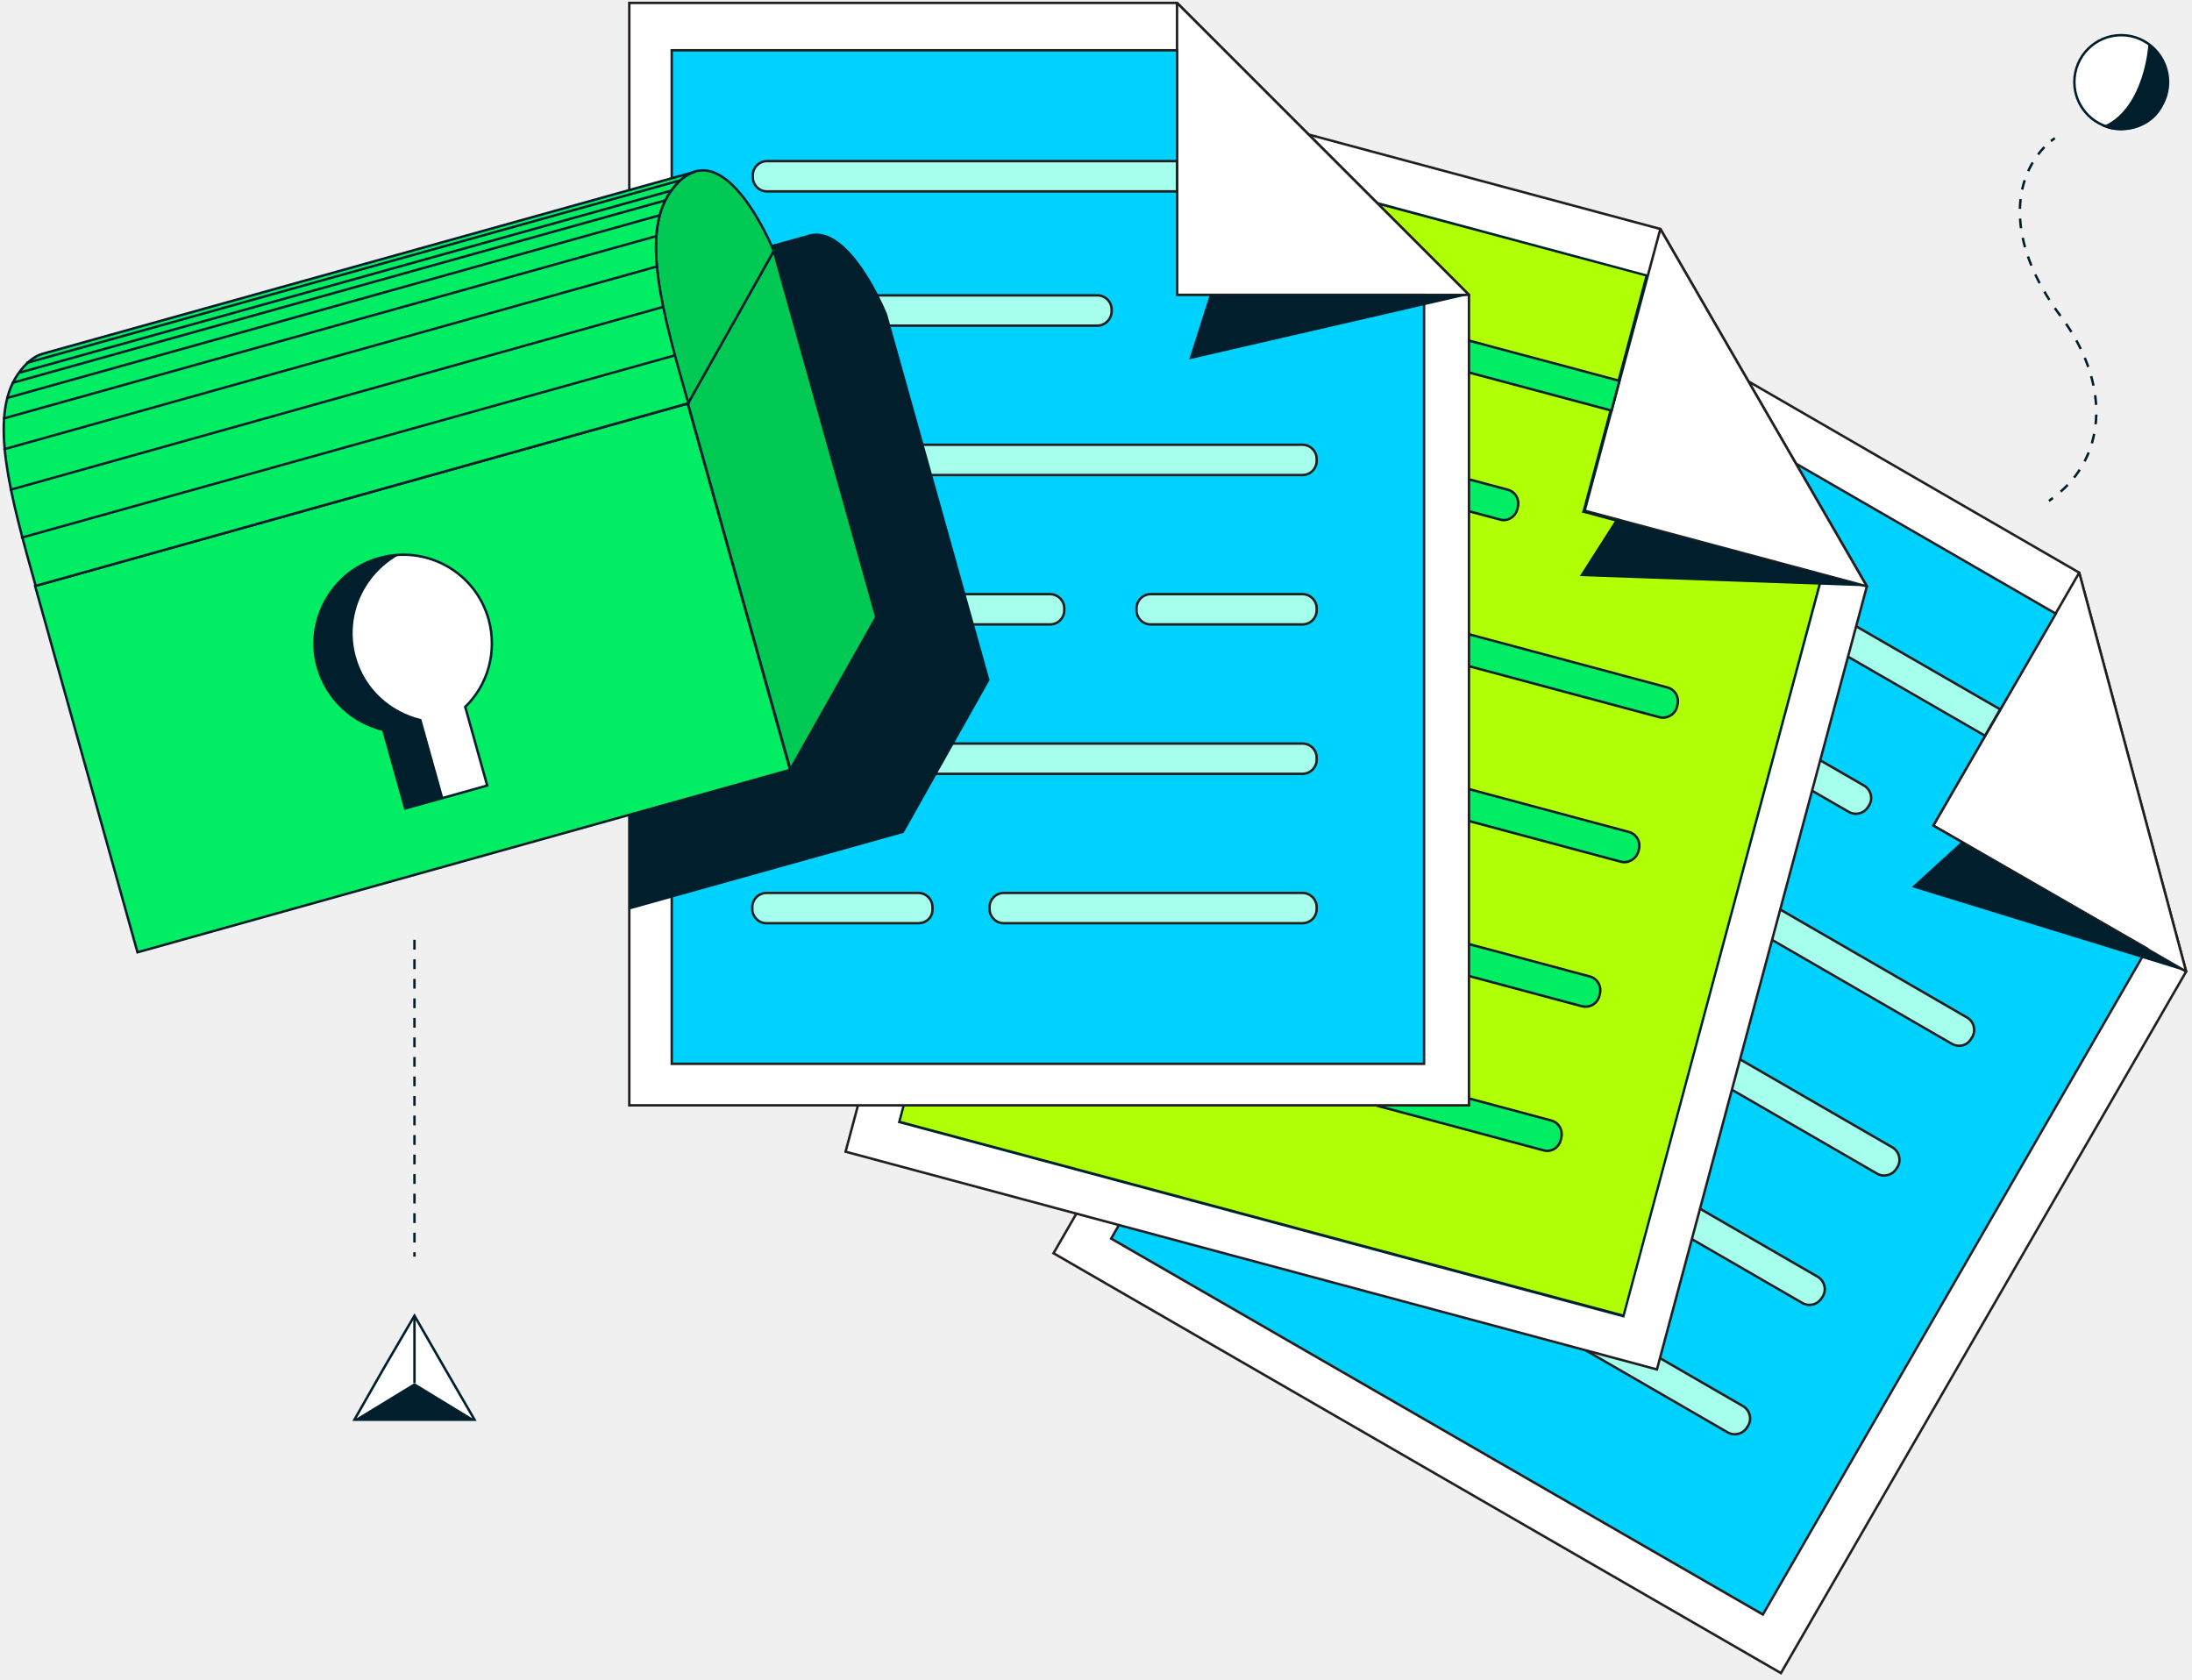
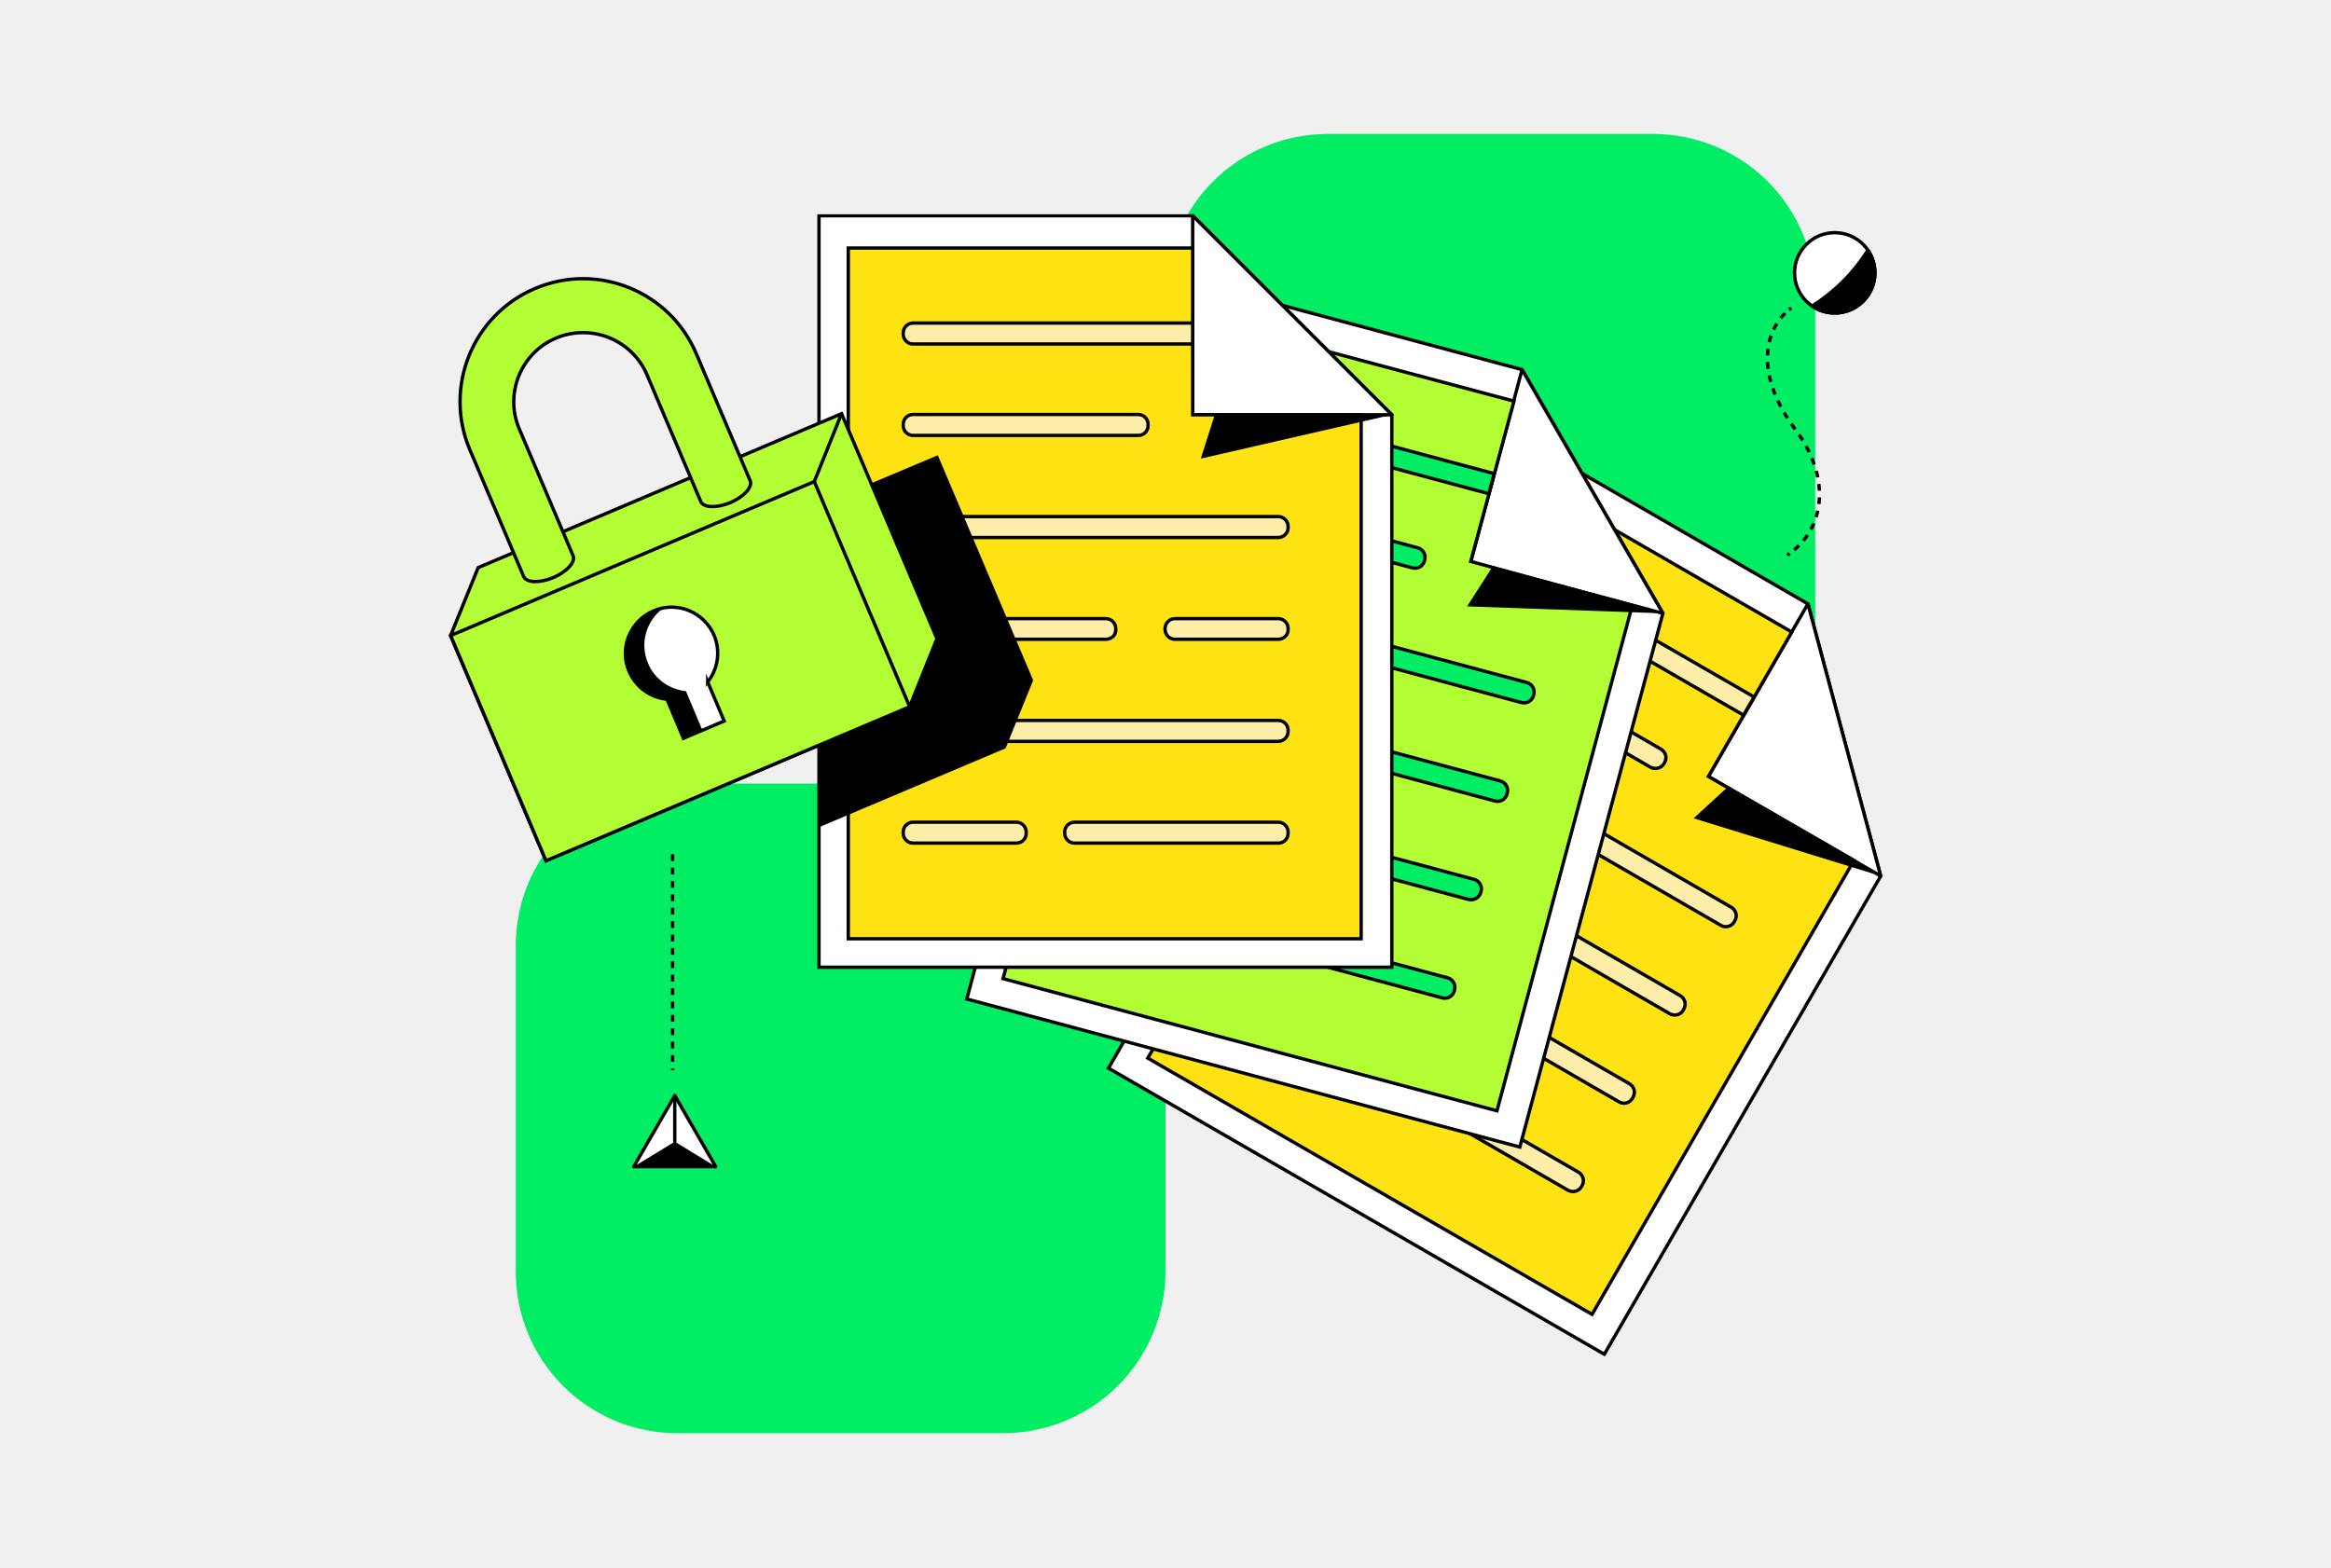
- <svg xmlns="http://www.w3.org/2000/svg" width="449" height="344" viewBox="0 0 449 344" fill="none">
-   <path d="M84.9 192.5V257.4" stroke="#001E2B" stroke-width="0.5" stroke-miterlimit="10" stroke-dasharray="2 2" />
-   <path d="M328.7 61.1L215.8 256.7L364.8 342.7L447.8 199L425.9 117.3L328.7 61.1Z" fill="white" stroke="#231F20" stroke-width="0.5" stroke-miterlimit="10" />
-   <path d="M447.8 199L425.9 117.3L396 169.1L447.8 199Z" fill="white" stroke="#231F20" stroke-width="0.5" stroke-miterlimit="10" stroke-linejoin="round" />
-   <path d="M421.1 125.7L331.4 73.9L227.6 253.7L361.1 330.7L439.8 194.3L396 169.1L421.1 125.7Z" fill="#00D2FF" stroke="#231F20" stroke-width="0.5" stroke-miterlimit="10" />
-   <path d="M401.8 172.4L391.6 181.7L447.8 199L401.8 172.4Z" fill="#001E2B" />
-   <path d="M406.6 150.7L333.8 108.7C332.4 107.9 331.9 106.1 332.7 104.7L332.9 104.4C333.7 103 335.5 102.5 336.9 103.3L409.7 145.3L406.6 150.7Z" fill="#A6FFEC" stroke="#231F20" stroke-width="0.5" stroke-miterlimit="10" />
-   <path d="M378.7 166.3L320.1 132.5C318.7 131.7 318.2 129.9 319 128.5L319.2 128.2C320 126.8 321.8 126.3 323.2 127.1L381.8 160.9C383.2 161.7 383.7 163.5 382.9 164.9L382.7 165.2C381.9 166.6 380.1 167.1 378.7 166.3Z" fill="#A6FFEC" stroke="#231F20" stroke-width="0.5" stroke-miterlimit="10" />
-   <path d="M399.8 213.8L304.8 158.9C303.4 158.1 302.9 156.3 303.7 154.9L303.9 154.6C304.7 153.2 306.5 152.7 307.9 153.5L402.9 208.4C404.3 209.2 404.8 211 404 212.4L403.8 212.7C403 214.2 401.2 214.6 399.8 213.8Z" fill="#A6FFEC" stroke="#231F20" stroke-width="0.5" stroke-miterlimit="10" />
-   <path d="M369.2 266.9L274.2 212C272.8 211.2 272.3 209.4 273.1 208L273.3 207.7C274.1 206.3 275.9 205.8 277.3 206.6L372.3 261.5C373.7 262.3 374.2 264.1 373.4 265.5L373.2 265.8C372.4 267.2 370.6 267.7 369.2 266.9Z" fill="#A6FFEC" stroke="#231F20" stroke-width="0.5" stroke-miterlimit="10" />
-   <path d="M384.5 240.4L289.5 185.5C288.1 184.7 287.6 182.9 288.4 181.5L288.6 181.2C289.4 179.8 291.2 179.3 292.6 180.1L387.6 235C389 235.8 389.5 237.6 388.7 239L388.5 239.3C387.7 240.7 385.9 241.2 384.5 240.4Z" fill="#A6FFEC" stroke="#231F20" stroke-width="0.5" stroke-miterlimit="10" />
-   <path d="M353.9 293.4L258.9 238.5C257.5 237.7 257 235.9 257.8 234.5L258 234.2C258.8 232.8 260.6 232.3 262 233.1L357 288C358.4 288.8 358.9 290.6 358.1 292L357.9 292.3C357.1 293.7 355.3 294.2 353.9 293.4Z" fill="#A6FFEC" stroke="#231F20" stroke-width="0.5" stroke-miterlimit="10" />
-   <path d="M231.7 17.8L173.2 235.9L339.4 280.5L382.4 120.1L340.1 46.9L231.7 17.8Z" fill="white" stroke="#231F20" stroke-width="0.5" stroke-miterlimit="10" />
-   <path d="M382.4 120.1L340.1 46.9L324.6 104.6L382.4 120.1Z" fill="white" stroke="#231F20" stroke-width="0.5" stroke-miterlimit="10" stroke-linejoin="round" />
-   <path d="M184.2 229.8L237.8 29.8L337.3 56.4L324.3 104.8L373.2 117.9L332.5 269.5L184.2 229.8Z" fill="#B1FF05" />
-   <path d="M238 30.1L337 56.6L324.2 104.5L324 105L324.5 105.1L372.9 118.1L332.4 269.2L184.5 229.6L238 30.1ZM237.6 29.4L183.9 230L332.7 269.9L373.5 117.8L324.7 104.7L337.7 56.3L237.6 29.4Z" fill="#00222F" />
-   <path d="M331 106.4L323.6 118L382.4 120.1L331 106.4Z" fill="#001E2B" />
-   <path d="M330.1 84.1L248.9 62.4C247.3 62 246.4 60.4 246.8 58.8L246.9 58.4C247.3 56.8 248.9 55.9 250.5 56.3L331.7 78L330.1 84.1Z" fill="#00ED64" stroke="#001E2B" stroke-width="0.5" stroke-miterlimit="10" />
-   <path d="M307.2 106.4L241.8 88.9C240.2 88.5 239.3 86.9 239.7 85.3L239.8 84.9C240.2 83.3 241.8 82.4 243.4 82.8L308.8 100.3C310.4 100.7 311.3 102.3 310.9 103.9L310.8 104.3C310.4 105.9 308.7 106.9 307.2 106.4Z" fill="#00ED64" stroke="#001E2B" stroke-width="0.5" stroke-miterlimit="10" />
-   <path d="M339.9 146.9L233.9 118.5C232.3 118.1 231.4 116.5 231.8 114.9L231.9 114.5C232.3 112.9 233.9 112 235.5 112.4L341.5 140.8C343.1 141.2 344 142.8 343.6 144.4L343.5 144.8C343.1 146.4 341.4 147.3 339.9 146.9Z" fill="#00ED64" stroke="#001E2B" stroke-width="0.5" stroke-miterlimit="10" />
-   <path d="M324 206.1L218 177.7C216.4 177.3 215.5 175.7 215.9 174.1L216 173.7C216.4 172.1 218 171.2 219.6 171.6L325.6 200C327.2 200.4 328.1 202 327.7 203.6L327.6 204C327.2 205.6 325.6 206.5 324 206.1Z" fill="#00ED64" stroke="#001E2B" stroke-width="0.5" stroke-miterlimit="10" />
-   <path d="M332 176.5L226 148.1C224.4 147.7 223.5 146.1 223.9 144.5L224 144.1C224.4 142.5 226 141.6 227.6 142L333.6 170.4C335.2 170.8 336.1 172.4 335.7 174L335.6 174.4C335.1 176 333.5 176.9 332 176.5Z" fill="#00ED64" stroke="#001E2B" stroke-width="0.5" stroke-miterlimit="10" />
-   <path d="M316.1 235.6L210.1 207.2C208.5 206.8 207.6 205.2 208 203.6L208.1 203.2C208.5 201.6 210.1 200.7 211.7 201.1L317.7 229.5C319.3 229.9 320.2 231.5 319.8 233.1L319.7 233.5C319.3 235.1 317.7 236.1 316.1 235.6Z" fill="#00ED64" stroke="#001E2B" stroke-width="0.5" stroke-miterlimit="10" />
-   <path d="M128.9 0.6V226.4H300.9V60.4L241.1 0.6H128.9Z" fill="white" stroke="#231F20" stroke-width="0.5" stroke-miterlimit="10" />
-   <path d="M300.9 60.4L241.1 0.6V60.4H300.9Z" fill="white" stroke="#231F20" stroke-width="0.5" stroke-miterlimit="10" stroke-linejoin="round" />
-   <path d="M241.1 10.3H137.6V217.9H291.7V60.4H241.1V10.3Z" fill="#00D2FF" stroke="#231F20" stroke-width="0.5" stroke-miterlimit="10" />
-   <path d="M247.8 60.4L243.6 73.6L300.9 60.4H247.8Z" fill="#001E2B" />
-   <path d="M241.1 39.2H157.1C155.5 39.2 154.2 37.9 154.2 36.3V35.9C154.2 34.3 155.5 33 157.1 33H241.1V39.2Z" fill="#A6FFEC" stroke="#231F20" stroke-width="0.5" stroke-miterlimit="10" />
-   <path d="M224.8 66.7H157.1C155.5 66.7 154.2 65.4 154.2 63.8V63.4C154.2 61.8 155.5 60.5 157.1 60.5H224.8C226.4 60.5 227.7 61.8 227.7 63.4V63.8C227.7 65.3 226.4 66.7 224.8 66.7Z" fill="#A6FFEC" stroke="#231F20" stroke-width="0.5" stroke-miterlimit="10" />
-   <path d="M266.8 97.3H157.1C155.5 97.3 154.2 96 154.2 94.4V94C154.2 92.4 155.5 91.1 157.1 91.1H266.8C268.4 91.1 269.7 92.4 269.7 94V94.4C269.7 96 268.4 97.3 266.8 97.3Z" fill="#A6FFEC" stroke="#231F20" stroke-width="0.5" stroke-miterlimit="10" />
-   <path d="M266.8 158.5H157.1C155.5 158.5 154.2 157.2 154.2 155.6V155.2C154.2 153.6 155.5 152.3 157.1 152.3H266.8C268.4 152.3 269.7 153.6 269.7 155.2V155.6C269.7 157.2 268.4 158.5 266.8 158.5Z" fill="#A6FFEC" stroke="#231F20" stroke-width="0.5" stroke-miterlimit="10" />
-   <path d="M215.1 127.9H157.1C155.5 127.9 154.2 126.6 154.2 125V124.6C154.2 123 155.5 121.7 157.1 121.7H215.1C216.7 121.7 218 123 218 124.6V125C218 126.6 216.7 127.9 215.1 127.9Z" fill="#A6FFEC" stroke="#231F20" stroke-width="0.5" stroke-miterlimit="10" />
-   <path d="M266.8 127.9H235.7C234.1 127.9 232.8 126.6 232.8 125V124.6C232.8 123 234.1 121.7 235.7 121.7H266.8C268.4 121.7 269.7 123 269.7 124.6V125C269.7 126.6 268.4 127.9 266.8 127.9Z" fill="#A6FFEC" stroke="#231F20" stroke-width="0.5" stroke-miterlimit="10" />
-   <path d="M188.1 189.1H157C155.4 189.1 154.1 187.8 154.1 186.2V185.8C154.1 184.2 155.4 182.9 157 182.9H188.1C189.7 182.9 191 184.2 191 185.8V186.2C191.1 187.8 189.8 189.1 188.1 189.1Z" fill="#A6FFEC" stroke="#231F20" stroke-width="0.5" stroke-miterlimit="10" />
-   <path d="M266.8 189.1H205.6C204 189.1 202.7 187.8 202.7 186.2V185.8C202.7 184.2 204 182.9 205.6 182.9H266.8C268.4 182.9 269.7 184.2 269.7 185.8V186.2C269.7 187.8 268.4 189.1 266.8 189.1Z" fill="#A6FFEC" stroke="#231F20" stroke-width="0.5" stroke-miterlimit="10" />
-   <path d="M434.5 26.4C439.802 26.4 444.1 22.102 444.1 16.8C444.1 11.498 439.802 7.2 434.5 7.2C429.198 7.2 424.9 11.498 424.9 16.8C424.9 22.102 429.198 26.4 434.5 26.4Z" fill="white" stroke="#001E2B" stroke-width="0.5" stroke-miterlimit="10" />
-   <path d="M440.3 9.3C440.3 9.3 439.5 22 431.3 25.9C434.5 27.2 440.8 26.4 443 21.1C445.2 15.8 442.9 11.9 440.3 9.3Z" fill="#001E2B" stroke="#001E2B" stroke-width="0.5" stroke-miterlimit="10" />
-   <path d="M419.7 102.6C420 102.4 420.2 102.2 420.5 102" stroke="#001E2B" stroke-width="0.5" stroke-miterlimit="10" />
-   <path d="M422.1 100.7C431.2 92.8 432.4 78.7 422.2 64.9C410.6 49.4 412.2 36.3 419.4 29.5" stroke="#001E2B" stroke-width="0.5" stroke-miterlimit="10" stroke-dasharray="1.99 1.99" />
-   <path d="M420.1 28.9C420.4 28.7 420.6 28.5 420.9 28.3" stroke="#001E2B" stroke-width="0.5" stroke-miterlimit="10" />
-   <path d="M84.9 269.5L91 280.1L97.2 290.8H84.9H72.6L78.7 280.1L84.9 269.5Z" fill="white" stroke="#001E2B" stroke-width="0.5" stroke-miterlimit="10" />
-   <path d="M84.9 283.3L72.6 290.8H97.2L84.9 283.3Z" fill="#001E2B" />
-   <path d="M84.9 283.3V269.5" stroke="#001E2B" stroke-width="0.5" stroke-miterlimit="10" />
-   <path d="M128.9 58.3V186.3L185.1 170.6L202.7 139.3L181.7 64.3C181.7 64.3 174.1 45.4 165.5 48.1L128.9 58.3ZM160.5 52.2C158 55.7 157.3 60.5 157.6 66.2C157.7 67.2 157.8 68.3 157.9 69.4C158 70.5 158.2 71.6 158.4 72.8C158.2 71.7 158 70.5 157.9 69.4C157.8 68.3 157.7 67.2 157.6 66.2C157.3 60.6 158 55.8 160.5 52.2Z" fill="#001E2B" />
-   <path d="M140.872 82.668L7.194 120.033L28.165 195.058L161.843 157.694L140.872 82.668Z" fill="#00ED64" stroke="#001E2B" stroke-width="0.5" stroke-miterlimit="10" />
-   <path d="M140.9 82.6L158.5 51.4L179.5 126.4L161.9 157.6L140.9 82.6Z" fill="#00C954" stroke="#001E2B" stroke-width="0.5" stroke-miterlimit="10" />
-   <path d="M95.3 144.8L99.8 160.9L83 165.6L78.5 149.5C72.3 148 67 143.3 65.1 136.7C62.4 127.1 68 117 77.7 114.3C87.4 111.6 97.4 117.2 100.1 126.9C101.9 133.6 99.9 140.3 95.3 144.8Z" fill="white" stroke="#00222F" stroke-width="0.5" stroke-miterlimit="10" />
-   <path d="M72.9 134.5C74.7 141.1 80 145.8 86.3 147.3L90.8 163.4L83 165.6L78.5 149.5C72.3 148 67 143.3 65.1 136.7C62.4 127.1 68 117 77.7 114.3C79 113.9 80.4 113.7 81.7 113.7C74.5 117.7 70.6 126.2 72.9 134.5Z" fill="#001E2B" />
-   <path d="M158.5 51.4L140.9 82.7C135.7 64.2 131.2 48 137.3 39.3C147.7 24.6 158.5 51.4 158.5 51.4Z" fill="#00C954" stroke="#001E2B" stroke-width="0.5" stroke-miterlimit="10" />
-   <path d="M137.3 39.3C139 36.9 140.6 35.7 142.3 35.2L8.6 72.5C7 73 5.3 74.3 3.7 76.6C-2.4 85.3 2.1 101.4 7.3 120L141 82.6C135.7 64.1 131.2 48 137.3 39.3Z" fill="#00ED64" stroke="#001E2B" stroke-width="0.5" stroke-miterlimit="10" />
-   <path d="M4.5 110.1L138.2 72.8" stroke="#001E2B" stroke-width="0.5" stroke-miterlimit="10" stroke-linecap="round" />
-   <path d="M2.2 100.3L135.7 62.9" stroke="#001E2B" stroke-width="0.5" stroke-miterlimit="10" stroke-linecap="round" />
-   <path d="M0.9 92L134.5 54.6" stroke="#001E2B" stroke-width="0.5" stroke-miterlimit="10" stroke-linecap="round" />
-   <path d="M0.8 85.7L134.3 48.4" stroke="#001E2B" stroke-width="0.5" stroke-miterlimit="10" stroke-linecap="round" />
-   <path d="M1.5 81.5L135.1 44.1" stroke="#001E2B" stroke-width="0.5" stroke-miterlimit="10" stroke-linecap="round" />
-   <path d="M2.6 78.4L136.1 41.1" stroke="#001E2B" stroke-width="0.5" stroke-miterlimit="10" stroke-linecap="round" />
-   <path d="M4.1 76.3L137.3 39.1" stroke="#001E2B" stroke-width="0.5" stroke-miterlimit="10" stroke-linecap="round" />
-   <path d="M5.6 74.3L139.1 37" stroke="#001E2B" stroke-width="0.5" stroke-miterlimit="10" stroke-linecap="round" />
+ <svg xmlns="http://www.w3.org/2000/svg" width="449" height="302" viewBox="0 0 449 302" fill="none">
+   <path d="M318.446 25.805H255.75C247.487 25.805 239.561 29.077 233.705 34.905C227.849 40.734 224.539 48.645 224.5 56.907V119.855C224.502 123.948 223.696 128.002 222.127 131.783C220.558 135.565 218.258 138.999 215.358 141.889C212.459 144.779 209.017 147.067 205.231 148.624C201.444 150.18 197.388 150.973 193.294 150.957H130.597C122.335 150.957 114.409 154.229 108.553 160.057C102.696 165.886 99.387 173.797 99.348 182.059V245.007C99.345 249.104 100.153 253.162 101.725 256.946C103.296 260.73 105.6 264.166 108.505 267.056C111.409 269.947 114.856 272.235 118.647 273.788C122.439 275.342 126.5 276.13 130.597 276.109H193.294C201.549 276.097 209.464 272.82 215.311 266.993C221.157 261.165 224.461 253.261 224.5 245.007V182.059C224.498 177.962 225.306 173.904 226.877 170.12C228.449 166.336 230.753 162.9 233.657 160.009C236.561 157.119 240.008 154.831 243.8 153.277C247.591 151.724 251.652 150.935 255.75 150.957H318.446C326.701 150.945 334.616 147.668 340.463 141.841C346.31 136.013 349.613 128.109 349.652 119.855V56.907C349.613 48.652 346.31 40.748 340.463 34.921C334.616 29.093 326.701 25.816 318.446 25.805Z" fill="#00ED64" />
+   <g clip-path="url(#clip0_56_17082)">
+     <path d="M129.549 164.581V206.162" stroke="black" stroke-width="0.645" stroke-miterlimit="10" stroke-dasharray="1.29 1.29" />
+     <path d="M285.929 80.341L213.516 205.789L309.027 260.909L362.267 168.772L348.244 116.339L285.929 80.341Z" fill="white" stroke="black" stroke-width="0.645" stroke-miterlimit="10" />
+     <path d="M362.266 168.772L348.243 116.34L329.07 149.592L362.266 168.772Z" fill="white" stroke="black" stroke-width="0.645" stroke-linejoin="round" />
+     <path d="M345.13 121.762L287.651 88.564L221.087 203.853L306.665 253.225L357.111 165.765L329.07 149.592L345.13 121.762Z" fill="#FFE212" stroke="black" stroke-width="0.645" stroke-miterlimit="10" />
+     <path d="M332.722 151.687L326.223 157.654L362.267 168.772L332.722 151.687Z" fill="black" />
+     <path d="M335.836 137.775L289.208 110.858C288.297 110.319 287.971 109.194 288.51 108.277L288.617 108.064C289.155 107.152 290.28 106.827 291.197 107.365L337.878 134.283L335.836 137.775Z" fill="#FFEEA9" stroke="black" stroke-width="0.645" stroke-miterlimit="10" />
+     <path d="M317.947 147.821L280.394 126.119C279.483 125.58 279.157 124.455 279.696 123.538L279.803 123.325C280.341 122.413 281.466 122.088 282.383 122.626L319.936 144.329C320.848 144.867 321.173 145.992 320.635 146.909L320.528 147.123C319.989 147.981 318.864 148.307 317.947 147.821Z" fill="#FFEEA9" stroke="black" stroke-width="0.645" stroke-miterlimit="10" />
+     <path d="M331.485 178.28L270.568 143.092C269.656 142.553 269.331 141.428 269.869 140.511L269.976 140.298C270.514 139.386 271.64 139.061 272.557 139.599L333.474 174.787C334.386 175.326 334.711 176.451 334.172 177.368L334.066 177.581C333.527 178.493 332.402 178.818 331.485 178.28Z" fill="#FFEEA9" stroke="black" stroke-width="0.645" stroke-miterlimit="10" />
+     <path d="M311.874 212.289L250.957 177.101C250.045 176.563 249.72 175.438 250.258 174.52L250.365 174.307C250.904 173.395 252.029 173.07 252.946 173.609L313.863 208.796C314.775 209.335 315.1 210.46 314.562 211.377L314.455 211.591C313.916 212.502 312.738 212.828 311.874 212.289Z" fill="#FFEEA9" stroke="black" stroke-width="0.645" stroke-miterlimit="10" />
+     <path d="M321.653 195.311L260.736 160.123C259.824 159.584 259.499 158.459 260.037 157.542L260.144 157.329C260.682 156.417 261.807 156.092 262.725 156.63L323.642 191.818C324.554 192.357 324.879 193.482 324.34 194.399L324.234 194.612C323.749 195.524 322.57 195.796 321.653 195.311Z" fill="#FFEEA9" stroke="black" stroke-width="0.645" stroke-miterlimit="10" />
+     <path d="M302.048 229.32L241.13 194.133C240.219 193.594 239.893 192.469 240.432 191.552L240.538 191.338C241.077 190.427 242.202 190.101 243.119 190.64L304.037 225.828C304.948 226.366 305.274 227.491 304.735 228.409L304.628 228.622C304.09 229.534 302.965 229.806 302.048 229.32Z" fill="#FFEEA9" stroke="black" stroke-width="0.645" stroke-miterlimit="10" />
+     <path d="M223.668 52.565L186.227 192.464L292.754 220.991L320.309 118.163L293.18 71.212L223.668 52.565Z" fill="white" stroke="black" stroke-width="0.645" stroke-miterlimit="10" />
+     <path d="M320.31 118.163L293.181 71.212L283.295 108.277L320.31 118.163Z" fill="white" stroke="black" stroke-width="0.645" stroke-linejoin="round" />
+     <path d="M193.207 188.544L227.587 60.196L291.624 77.281L283.295 108.165L314.402 116.654L288.35 214.006L193.207 188.544Z" fill="#B3FD34" stroke="black" stroke-width="0.645" stroke-miterlimit="10" />
+     <path d="M287.379 109.354L282.597 116.819L320.309 118.163L287.379 109.354Z" fill="black" />
+     <path d="M286.788 95.117L234.732 81.146C233.714 80.88 233.122 79.856 233.389 78.837L233.442 78.624C233.708 77.606 234.732 77.014 235.751 77.28L287.806 91.251L286.788 95.117Z" fill="#00ED64" stroke="black" stroke-width="0.645" stroke-miterlimit="10" />
+     <path d="M272.071 109.408L230.168 98.178C229.149 97.911 228.557 96.887 228.824 95.869L228.877 95.656C229.144 94.637 230.168 94.045 231.186 94.312L273.09 105.542C274.108 105.808 274.7 106.832 274.433 107.851L274.38 108.064C274.114 109.082 273.09 109.674 272.071 109.408Z" fill="#00ED64" stroke="black" stroke-width="0.645" stroke-miterlimit="10" />
+     <path d="M293.074 135.355L225.118 117.145C224.1 116.878 223.508 115.854 223.775 114.836L223.828 114.623C224.095 113.604 225.118 113.012 226.137 113.279L294.092 131.489C295.111 131.755 295.703 132.779 295.436 133.798L295.383 134.011C295.116 135.029 294.039 135.621 293.074 135.355Z" fill="#00ED64" stroke="black" stroke-width="0.645" stroke-miterlimit="10" />
+     <path d="M282.869 173.283L214.913 155.073C213.895 154.807 213.303 153.783 213.57 152.764L213.623 152.551C213.89 151.533 214.913 150.941 215.932 151.207L283.941 169.417C284.959 169.684 285.551 170.708 285.284 171.726L285.231 171.939C284.911 172.958 283.887 173.55 282.869 173.283Z" fill="#00ED64" stroke="black" stroke-width="0.645" stroke-miterlimit="10" />
+     <path d="M287.971 154.321L220.016 136.112C218.997 135.845 218.406 134.821 218.672 133.803L218.726 133.589C218.992 132.571 220.016 131.979 221.034 132.246L288.99 150.456C290.008 150.722 290.6 151.746 290.333 152.764L290.28 152.978C290.014 153.996 288.99 154.588 287.971 154.321Z" fill="#00ED64" stroke="black" stroke-width="0.645" stroke-miterlimit="10" />
+     <path d="M277.819 192.25L209.864 174.04C208.845 173.774 208.253 172.75 208.52 171.731L208.573 171.518C208.84 170.5 209.864 169.908 210.882 170.174L278.837 188.384C279.856 188.651 280.448 189.675 280.181 190.693L280.128 190.906C279.861 191.925 278.838 192.517 277.819 192.25Z" fill="#00ED64" stroke="black" stroke-width="0.645" stroke-miterlimit="10" />
+     <path d="M157.754 41.554V186.342H268.094V79.915L229.736 41.554H157.754Z" fill="white" stroke="black" stroke-width="0.645" stroke-miterlimit="10" />
+     <path d="M268.094 79.915L229.736 41.554V79.915H268.094Z" fill="white" stroke="black" stroke-width="0.645" stroke-linejoin="round" />
+     <path d="M229.736 47.787H163.396V180.86H262.186V79.915H229.736V47.787Z" fill="#FFE212" stroke="black" stroke-width="0.645" stroke-miterlimit="10" />
+     <path d="M233.98 79.915L231.298 88.35L268.094 79.915H233.98Z" fill="black" />
+     <path d="M229.736 66.269H175.857C174.838 66.269 173.975 65.411 173.975 64.387V64.12C173.975 63.102 174.833 62.238 175.857 62.238H229.736V66.269Z" fill="#FFEEA9" stroke="black" stroke-width="0.645" stroke-miterlimit="10" />
+     <path d="M219.264 83.887H175.857C174.838 83.887 173.975 83.029 173.975 82.005V81.738C173.975 80.72 174.833 79.856 175.857 79.856H219.264C220.283 79.856 221.146 80.715 221.146 81.738V82.005C221.146 83.082 220.288 83.887 219.264 83.887Z" fill="#FFEEA9" stroke="black" stroke-width="0.645" stroke-miterlimit="10" />
+     <path d="M246.233 103.553H175.857C174.838 103.553 173.975 102.694 173.975 101.67V101.404C173.975 100.385 174.833 99.522 175.857 99.522H246.233C247.251 99.522 248.115 100.38 248.115 101.404V101.67C248.115 102.689 247.257 103.553 246.233 103.553Z" fill="#FFEEA9" stroke="black" stroke-width="0.645" stroke-miterlimit="10" />
+     <path d="M246.233 142.825H175.857C174.838 142.825 173.975 141.967 173.975 140.943V140.676C173.975 139.658 174.833 138.794 175.857 138.794H246.233C247.251 138.794 248.115 139.652 248.115 140.676V140.943C248.115 141.961 247.257 142.825 246.233 142.825Z" fill="#FFEEA9" stroke="black" stroke-width="0.645" stroke-miterlimit="10" />
+     <path d="M213.031 123.16H175.857C174.838 123.16 173.975 122.301 173.975 121.277V121.064C173.975 120.045 174.833 119.182 175.857 119.182H213.031C214.049 119.182 214.913 120.04 214.913 121.064V121.331C214.967 122.349 214.108 123.16 213.031 123.16Z" fill="#FFEEA9" stroke="black" stroke-width="0.645" stroke-miterlimit="10" />
+     <path d="M246.233 123.16H226.302C225.284 123.16 224.42 122.301 224.42 121.277V121.064C224.42 120.045 225.278 119.182 226.302 119.182H246.233C247.251 119.182 248.115 120.04 248.115 121.064V121.331C248.115 122.349 247.257 123.16 246.233 123.16Z" fill="#FFEEA9" stroke="black" stroke-width="0.645" stroke-miterlimit="10" />
+     <path d="M195.788 162.432H175.857C174.838 162.432 173.975 161.573 173.975 160.55V160.283C173.975 159.264 174.833 158.401 175.857 158.401H195.788C196.806 158.401 197.67 159.259 197.67 160.283V160.55C197.67 161.627 196.811 162.432 195.788 162.432Z" fill="#FFEEA9" stroke="black" stroke-width="0.645" stroke-miterlimit="10" />
+     <path d="M246.233 162.432H206.963C205.945 162.432 205.081 161.573 205.081 160.55V160.283C205.081 159.264 205.939 158.401 206.963 158.401H246.233C247.251 158.401 248.115 159.259 248.115 160.283V160.55C248.115 161.627 247.257 162.432 246.233 162.432Z" fill="#FFEEA9" stroke="black" stroke-width="0.645" stroke-miterlimit="10" />
+     <path d="M344.271 106.939C344.431 106.832 344.591 106.725 344.703 106.619" stroke="black" stroke-width="0.645" stroke-miterlimit="10" stroke-dasharray="1.29 1.29" />
+     <path d="M345.561 105.968C351.576 100.919 352.493 91.784 345.881 82.815C338.358 72.823 339.488 64.28 344.218 59.982" stroke="black" stroke-width="0.645" stroke-miterlimit="10" stroke-dasharray="1.29 1.29" />
+     <path d="M344.591 59.657C344.751 59.55 344.858 59.444 345.023 59.337" stroke="black" stroke-width="0.645" stroke-miterlimit="10" stroke-dasharray="1.29 1.29" />
+     <path d="M157.754 159.371L193.692 144.169L199.008 131.057L180.639 87.705L161.028 95.975L157.754 88.292V159.371Z" fill="black" />
+     <path d="M86.787 122.461L92.108 109.354L162.106 79.696L180.479 123.053L175.212 136.16L105.16 165.818L86.787 122.461Z" fill="#B3FD34" stroke="black" stroke-width="0.645" stroke-miterlimit="10" />
+     <path d="M156.852 92.78L86.803 122.444L105.173 165.831L175.223 136.167L156.852 92.78Z" fill="#B3FD34" stroke="black" stroke-width="0.645" stroke-miterlimit="10" />
+     <path d="M162.106 79.696L156.838 92.808" stroke="black" stroke-width="0.645" stroke-miterlimit="10" />
+     <path d="M136.32 131.382L139.487 138.906L131.644 142.238L128.477 134.715C125.363 134.395 122.516 132.459 121.172 129.34C119.237 124.828 121.385 119.613 125.902 117.683C130.412 115.748 135.627 117.896 137.557 122.413C138.848 125.527 138.256 128.913 136.32 131.387V131.382Z" fill="white" stroke="black" stroke-width="0.645" stroke-miterlimit="10" />
+     <path d="M124.825 127.783C126.115 130.897 129.015 132.832 132.129 133.158L135.296 140.681L131.644 142.238L128.477 134.715C125.363 134.395 122.516 132.459 121.172 129.34C119.237 124.828 121.385 119.613 125.902 117.683C126.547 117.417 127.192 117.251 127.837 117.091C124.505 119.507 123.161 123.917 124.83 127.783H124.825Z" fill="black" />
+     <path d="M134.118 68.146C129.016 56.111 115.153 50.469 103.07 55.572C91.031 60.681 85.39 74.593 90.498 86.628L100.868 111.071C101.407 112.308 103.929 112.362 106.563 111.284C109.197 110.154 110.914 108.277 110.375 107.04L100.005 82.597C97.157 75.83 100.325 67.986 107.096 65.139C113.862 62.291 121.706 65.405 124.612 72.177L134.982 96.621C135.521 97.858 138.043 97.911 140.677 96.834C143.311 95.703 145.028 93.826 144.489 92.589L134.118 68.146Z" fill="#B3FD34" stroke="black" stroke-width="0.645" stroke-miterlimit="10" />
+     <path d="M129.976 211.084L133.921 217.925L137.872 224.767H129.976H122.074L126.025 217.925L129.976 211.084Z" fill="white" stroke="black" stroke-width="0.645" stroke-linecap="round" stroke-linejoin="round" />
+     <path d="M129.976 219.952L122.074 224.767H137.872L129.976 219.952Z" fill="black" />
+     <path d="M129.976 219.952V211.084" stroke="black" stroke-width="0.645" stroke-linecap="round" stroke-linejoin="round" />
+     <path d="M353.41 60.308C357.686 60.308 361.152 56.841 361.152 52.565C361.152 48.289 357.686 44.823 353.41 44.823C349.134 44.823 345.668 48.289 345.668 52.565C345.668 56.841 349.134 60.308 353.41 60.308Z" fill="white" stroke="black" stroke-width="0.645" stroke-linecap="round" stroke-linejoin="round" />
+     <path d="M349.049 58.964C350.291 59.812 351.789 60.308 353.405 60.308C357.681 60.308 361.147 56.842 361.147 52.565C361.147 50.95 360.651 49.451 359.803 48.209C357.073 52.549 353.389 56.234 349.049 58.964Z" fill="black" stroke="black" stroke-width="0.645" stroke-linecap="round" stroke-linejoin="round" />
+   </g>
+   <defs>
+     <clipPath id="clip0_56_17082">
+       <rect width="276.109" height="219.984" fill="white" transform="translate(86.4453 41.2874)" />
+     </clipPath>
+   </defs>
</svg>
